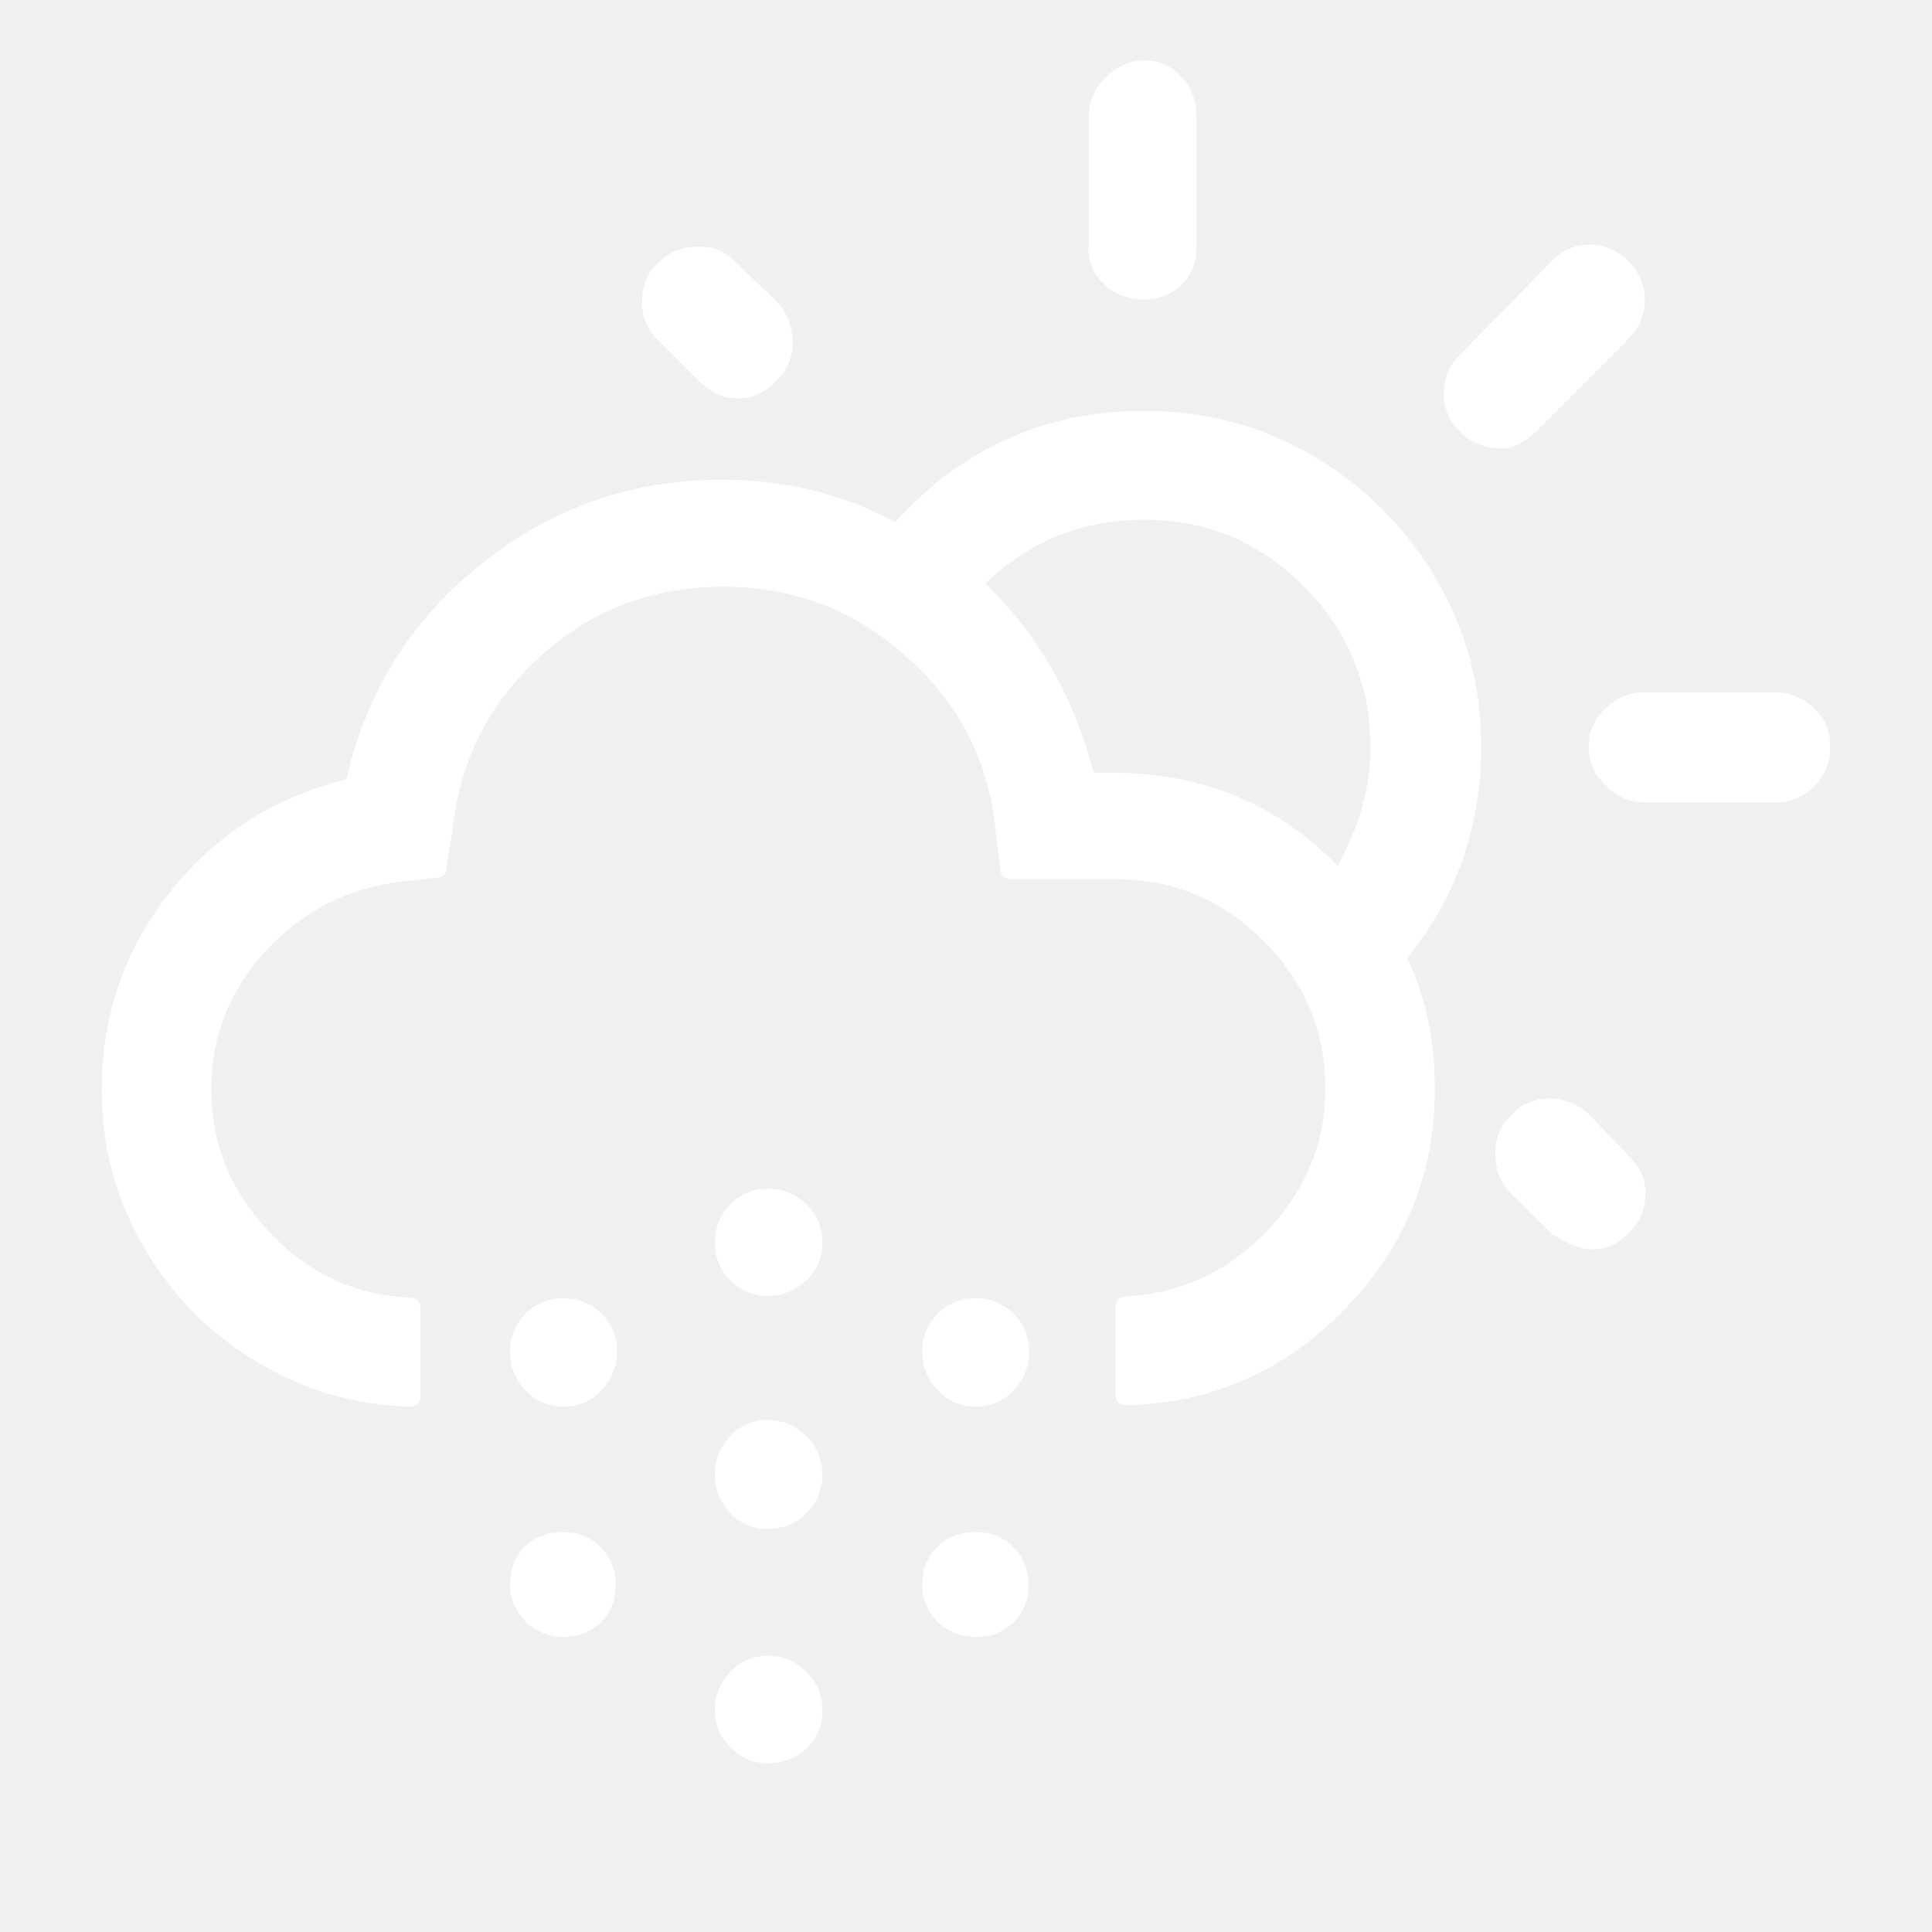
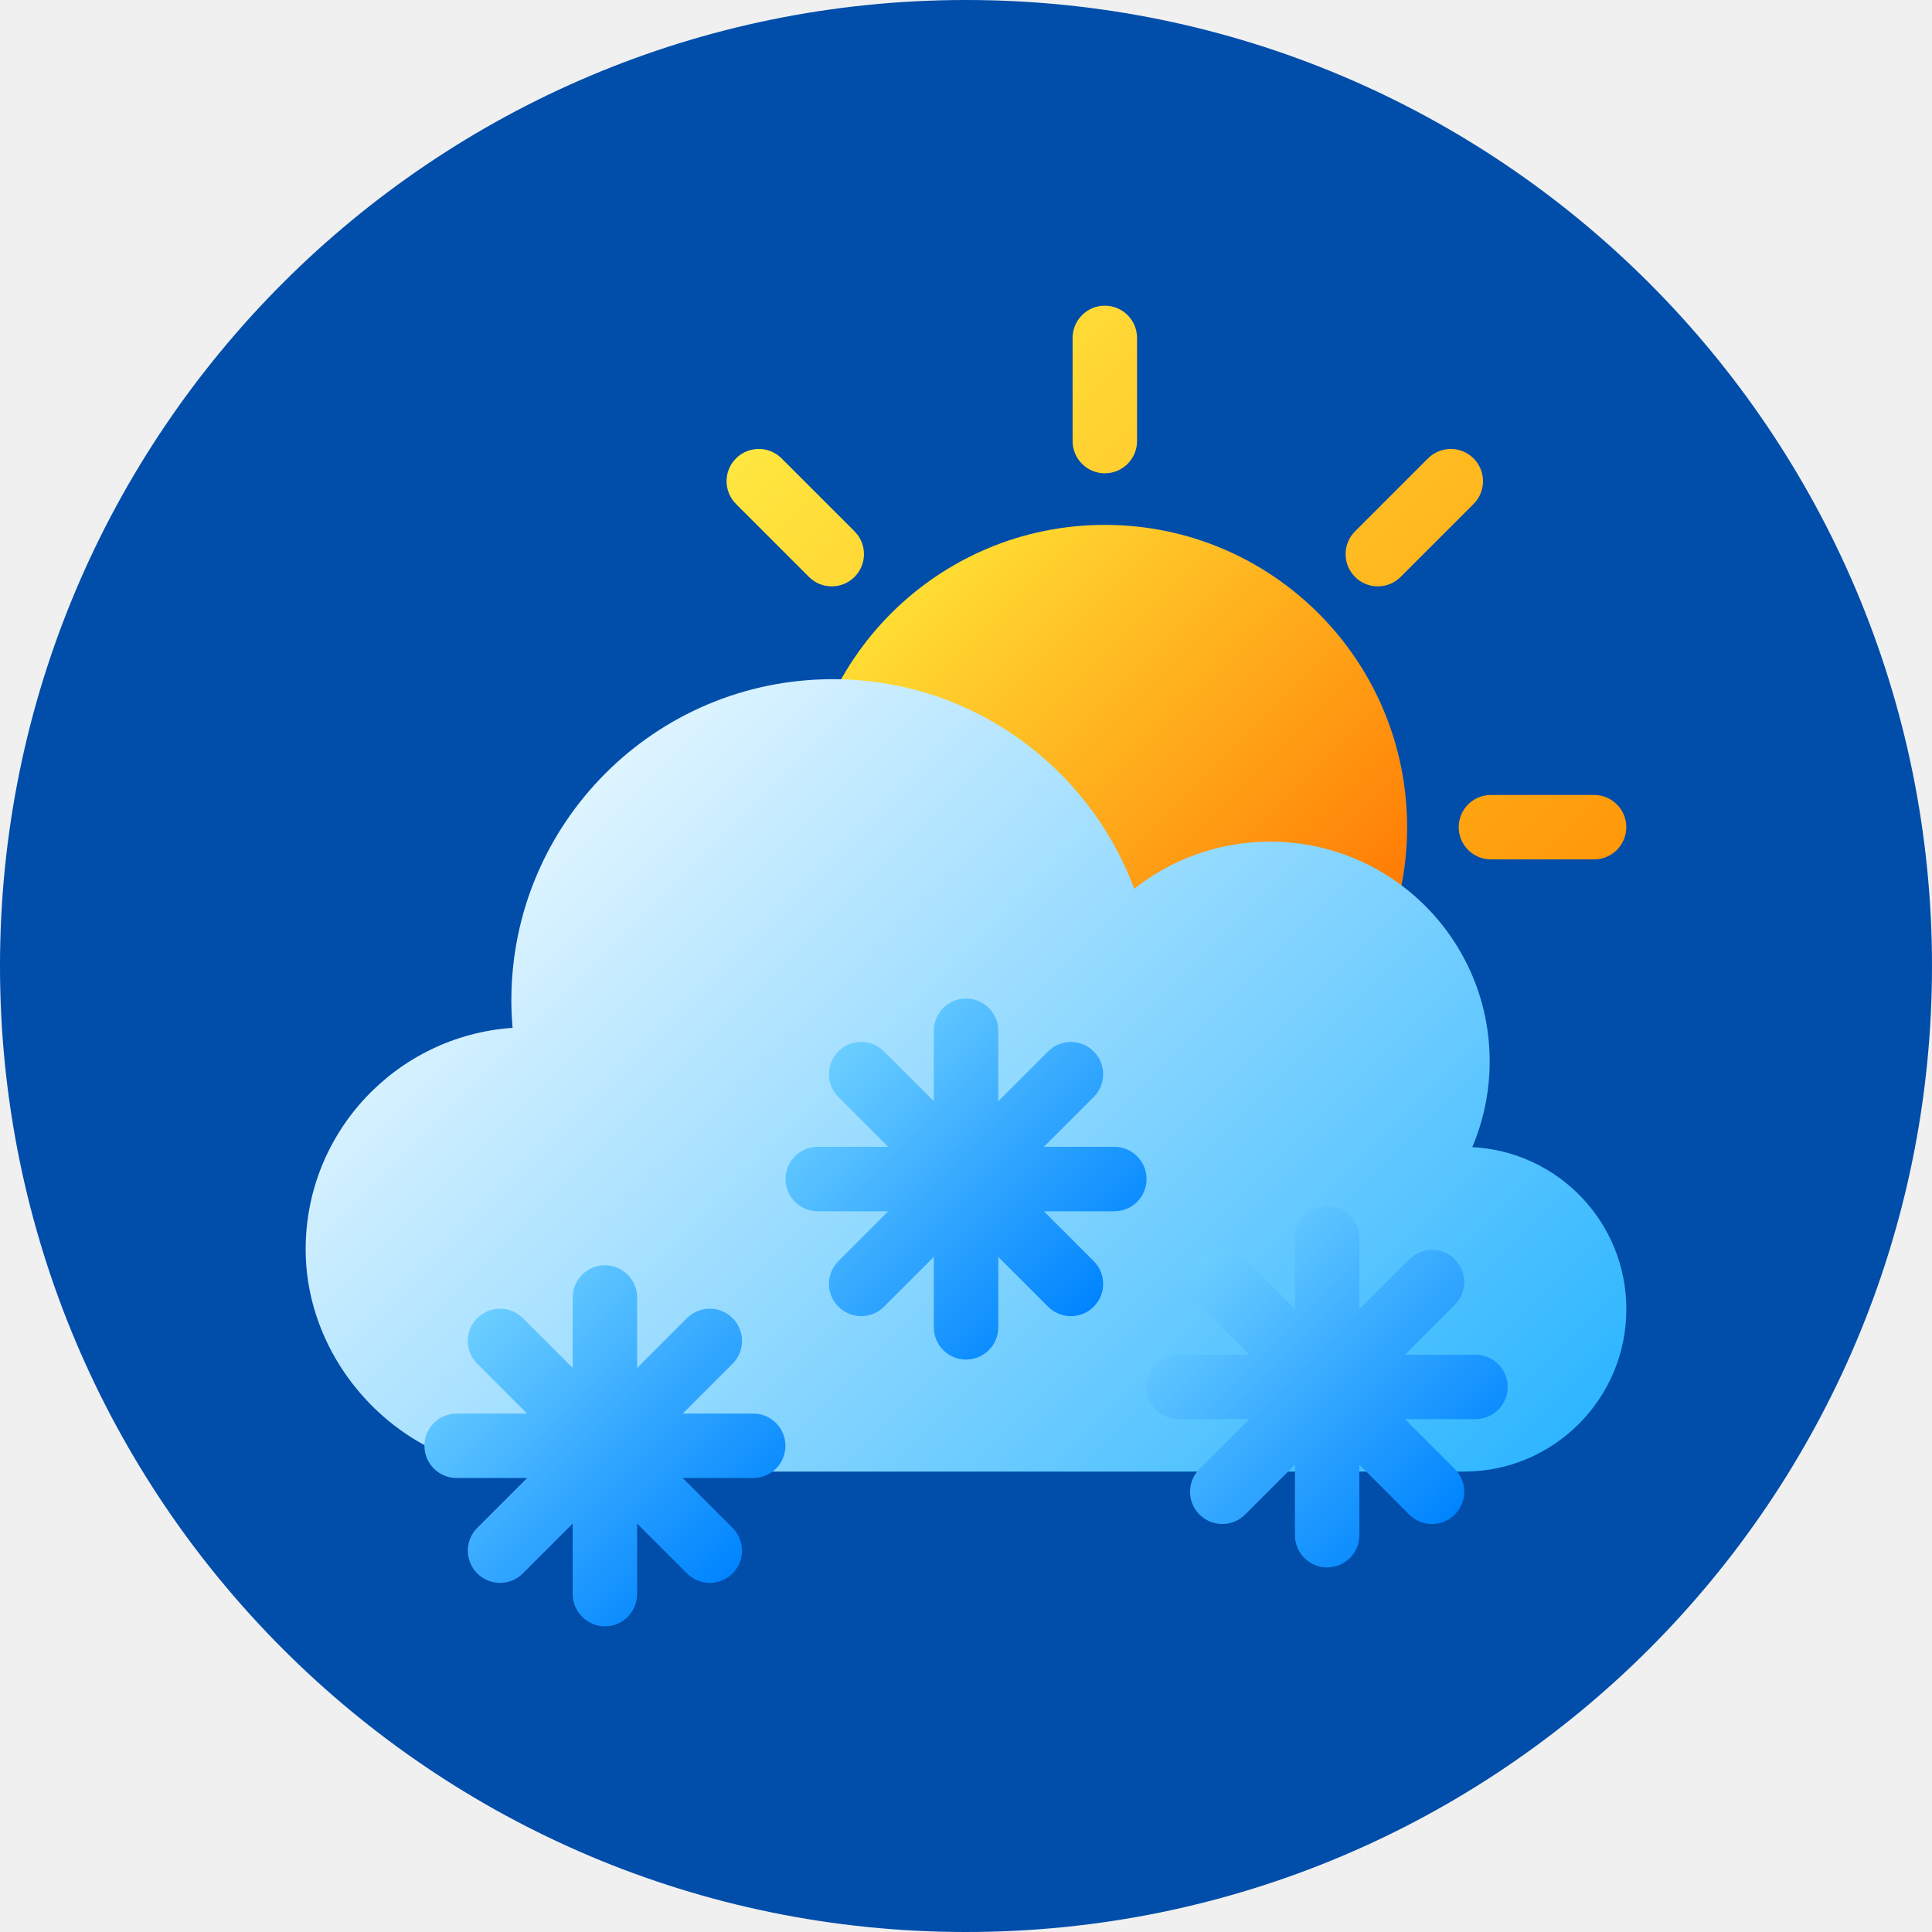
- <svg xmlns="http://www.w3.org/2000/svg" version="1.1" id="Layer_1" x="0px" y="0px" viewBox="0 0 30 30" style="enable-background:new 0 0 30 30;" xml:space="preserve">
-   <path fill="white" d="M1.58,16.93c0,0.86,0.21,1.67,0.64,2.41c0.42,0.74,1,1.34,1.74,1.79c0.73,0.45,1.54,0.69,2.4,0.71  c0.11,0,0.17-0.06,0.17-0.17v-1.33c0-0.12-0.06-0.19-0.17-0.19c-0.85-0.04-1.58-0.38-2.18-1.02s-0.9-1.37-0.9-2.21  c0-0.82,0.28-1.54,0.85-2.16c0.57-0.61,1.26-0.97,2.1-1.07l0.53-0.06c0.12,0,0.18-0.06,0.18-0.19l0.08-0.51  c0.11-1.09,0.56-2,1.36-2.73c0.8-0.73,1.75-1.09,2.85-1.09c1.09,0,2.04,0.36,2.85,1.09c0.82,0.73,1.28,1.63,1.38,2.7l0.07,0.58  c0,0.11,0.06,0.17,0.17,0.17h1.61c0.9,0,1.67,0.32,2.31,0.96c0.64,0.64,0.96,1.4,0.96,2.29c0,0.84-0.3,1.57-0.9,2.21  c-0.6,0.63-1.33,0.97-2.17,1.02c-0.12,0-0.19,0.06-0.19,0.19v1.33c0,0.11,0.06,0.17,0.19,0.17c1.33-0.04,2.45-0.54,3.38-1.5  c0.93-0.96,1.39-2.09,1.39-3.41c0-0.76-0.14-1.43-0.43-2.03C22.6,13.95,23,12.85,23,11.6c0-0.94-0.23-1.81-0.7-2.61  c-0.47-0.8-1.11-1.44-1.91-1.91s-1.68-0.7-2.62-0.7c-1.54,0-2.83,0.58-3.87,1.73c-0.81-0.44-1.71-0.66-2.69-0.66  c-1.41,0-2.65,0.44-3.74,1.31s-1.78,1.99-2.09,3.34c-1.12,0.28-2.03,0.86-2.74,1.75C1.93,14.75,1.58,15.77,1.58,16.93z M7.92,20.98  c0,0.24,0.08,0.44,0.24,0.61c0.16,0.17,0.35,0.25,0.59,0.25c0.23,0,0.43-0.08,0.59-0.25c0.16-0.17,0.24-0.37,0.24-0.61  c0-0.23-0.08-0.42-0.24-0.58s-0.35-0.24-0.59-0.24c-0.23,0-0.43,0.08-0.59,0.24S7.92,20.76,7.92,20.98z M7.92,24.61  c0,0.21,0.08,0.4,0.24,0.57c0.18,0.16,0.37,0.24,0.58,0.24c0.24,0,0.43-0.08,0.59-0.23c0.16-0.16,0.23-0.35,0.23-0.58  c0-0.24-0.08-0.43-0.24-0.59c-0.16-0.16-0.35-0.23-0.59-0.23c-0.23,0-0.43,0.08-0.59,0.23C8,24.17,7.92,24.37,7.92,24.61z   M9.97,4.68c0,0.24,0.08,0.44,0.24,0.59l0.66,0.66c0.16,0.16,0.34,0.25,0.53,0.25c0.21,0.03,0.41-0.04,0.61-0.22  c0.2-0.18,0.3-0.39,0.3-0.63c0-0.24-0.08-0.46-0.24-0.64l-0.64-0.61c-0.15-0.17-0.34-0.25-0.58-0.25c-0.25,0-0.46,0.08-0.63,0.25  C10.05,4.24,9.97,4.44,9.97,4.68z M11.1,22.9c0,0.22,0.08,0.42,0.24,0.6c0.16,0.16,0.36,0.24,0.58,0.24c0.24,0,0.44-0.08,0.6-0.24  s0.25-0.36,0.25-0.6c0-0.23-0.08-0.43-0.25-0.6s-0.37-0.25-0.6-0.25c-0.23,0-0.42,0.08-0.58,0.25S11.1,22.67,11.1,22.9z M11.1,19.3  c0,0.23,0.08,0.42,0.24,0.58s0.36,0.24,0.58,0.24c0.24,0,0.44-0.08,0.6-0.24c0.17-0.16,0.25-0.35,0.25-0.59  c0-0.23-0.08-0.43-0.25-0.59s-0.37-0.24-0.6-0.24c-0.23,0-0.42,0.08-0.58,0.24S11.1,19.07,11.1,19.3z M11.1,26.56  c0,0.22,0.08,0.41,0.24,0.57c0.17,0.17,0.36,0.25,0.58,0.25c0.24,0,0.44-0.08,0.6-0.23c0.17-0.16,0.25-0.35,0.25-0.59  s-0.08-0.44-0.25-0.6c-0.17-0.17-0.37-0.25-0.6-0.25c-0.22,0-0.41,0.08-0.58,0.25C11.18,26.13,11.1,26.33,11.1,26.56z M14.32,20.98  c0,0.24,0.08,0.44,0.24,0.61c0.16,0.17,0.36,0.25,0.59,0.25s0.43-0.08,0.59-0.25c0.16-0.17,0.24-0.37,0.24-0.61  c0-0.23-0.08-0.42-0.24-0.58s-0.35-0.24-0.59-0.24s-0.43,0.08-0.59,0.24S14.32,20.76,14.32,20.98z M14.32,24.61  c0,0.21,0.08,0.4,0.23,0.57c0.18,0.16,0.38,0.24,0.6,0.24c0.24,0,0.43-0.08,0.59-0.23c0.16-0.16,0.23-0.35,0.23-0.58  c0-0.24-0.08-0.43-0.24-0.59c-0.16-0.16-0.35-0.23-0.59-0.23c-0.24,0-0.44,0.08-0.6,0.24C14.4,24.18,14.32,24.38,14.32,24.61z   M15.3,9.06c0.69-0.66,1.51-0.99,2.47-0.99c0.97,0,1.8,0.35,2.48,1.04c0.69,0.69,1.03,1.53,1.03,2.49c0,0.62-0.17,1.24-0.51,1.84  C19.82,12.48,18.66,12,17.3,12h-0.32C16.68,10.83,16.12,9.85,15.3,9.06z M16.9,3.84c0,0.23,0.08,0.43,0.25,0.58s0.37,0.23,0.61,0.23  s0.43-0.08,0.59-0.23c0.16-0.16,0.23-0.35,0.23-0.58V1.8c0-0.24-0.08-0.44-0.24-0.61S18,0.94,17.77,0.94s-0.43,0.09-0.6,0.26  c-0.17,0.17-0.26,0.37-0.26,0.6V3.84z M22.42,6.11c0,0.23,0.08,0.43,0.25,0.59c0.15,0.16,0.34,0.24,0.56,0.26s0.43-0.07,0.62-0.26  l1.43-1.43c0.18-0.18,0.26-0.38,0.26-0.61c0-0.24-0.09-0.44-0.26-0.61c-0.17-0.17-0.37-0.25-0.6-0.25c-0.22,0-0.41,0.08-0.58,0.25  l-1.43,1.46C22.5,5.67,22.42,5.87,22.42,6.11z M23.22,17.91c0,0.25,0.08,0.46,0.24,0.62l0.64,0.63c0.24,0.16,0.46,0.24,0.64,0.24  c0.21,0,0.39-0.09,0.56-0.26c0.17-0.17,0.25-0.38,0.25-0.61c0-0.23-0.09-0.42-0.26-0.58l-0.62-0.65c-0.18-0.16-0.38-0.24-0.61-0.24  s-0.43,0.08-0.59,0.25C23.3,17.47,23.22,17.67,23.22,17.91z M24.67,11.6c0,0.24,0.09,0.43,0.26,0.59c0.17,0.18,0.38,0.27,0.62,0.27  h2.02c0.23,0,0.43-0.08,0.6-0.25s0.25-0.37,0.25-0.61c0-0.24-0.08-0.44-0.25-0.6s-0.37-0.25-0.6-0.25h-2.02  c-0.24,0-0.44,0.08-0.62,0.25S24.67,11.37,24.67,11.6z" />
+ <svg xmlns="http://www.w3.org/2000/svg" xmlns:xlink="http://www.w3.org/1999/xlink" id="Layer_2" viewBox="0 0 512 512" data-name="Layer 2">
+   <linearGradient id="linear-gradient" gradientUnits="userSpaceOnUse" x1="236.14" x2="349.43" y1="162.57" y2="275.86">
+     <stop offset="0" stop-color="#fd3" />
+     <stop offset="1" stop-color="#ff7300" />
+   </linearGradient>
+   <linearGradient id="linear-gradient-2" gradientUnits="userSpaceOnUse" x1="195.05" x2="390.52" y1="121.48" y2="316.95">
+     <stop offset="0" stop-color="#ffe740" />
+     <stop offset="1" stop-color="#ff8c00" />
+   </linearGradient>
+   <linearGradient id="linear-gradient-3" gradientUnits="userSpaceOnUse" x1="148.49" x2="363.67" y1="216.91" y2="432.09">
+     <stop offset="0" stop-color="#def4ff" />
+     <stop offset="1" stop-color="#2eb6ff" />
+   </linearGradient>
+   <linearGradient id="linear-gradient-4" gradientUnits="userSpaceOnUse" x1="126.46" x2="194.13" y1="349.31" y2="416.98">
+     <stop offset="0" stop-color="#6bceff" />
+     <stop offset="1" stop-color="#0084ff" />
+   </linearGradient>
+   <linearGradient id="linear-gradient-5" x1="222.16" x2="289.84" xlink:href="#linear-gradient-4" y1="278.63" y2="346.3" />
+   <linearGradient id="linear-gradient-6" x1="317.87" x2="385.54" xlink:href="#linear-gradient-4" y1="333.72" y2="401.39" />
+   <g id="Icon">
+     <g id="_05" data-name="05">
+       <circle cx="256" cy="256" fill="#004daa" r="256" />
+       <g>
+         <circle cx="292.79" cy="219.21" fill="url(#linear-gradient)" r="80.11" />
+         <path d="m292.79 125.43c-4.72 0-8.54-3.83-8.54-8.54v-27.34c0-4.72 3.83-8.54 8.54-8.54 4.72 0 8.54 3.83 8.54 8.54v27.34c0 4.72-3.83 8.54-8.54 8.54zm0 231.99c-4.72 0-8.54-3.83-8.54-8.54v-27.34c0-4.72 3.83-8.54 8.54-8.54 4.72 0 8.54 3.83 8.54 8.54v27.34c0 4.72-3.83 8.54-8.54 8.54zm93.78-138.21c0-4.72 3.83-8.54 8.54-8.54h27.34c4.72 0 8.54 3.83 8.54 8.54 0 4.72-3.83 8.54-8.54 8.54h-27.34c-4.72 0-8.54-3.83-8.54-8.54zm-231.99 0c0-4.72 3.83-8.54 8.54-8.54h27.34c4.72 0 8.54 3.83 8.54 8.54 0 4.72-3.83 8.54-8.54 8.54h-27.34c-4.72 0-8.54-3.83-8.54-8.54zm204.53 66.31c3.34-3.34 8.75-3.34 12.08 0l19.33 19.33c3.34 3.34 3.34 8.75 0 12.08-3.34 3.34-8.75 3.34-12.08 0l-19.33-19.33c-3.34-3.34-3.34-8.75 0-12.08zm-164.06-164.04c3.34-3.34 8.75-3.34 12.08 0l19.33 19.33c3.34 3.34 3.34 8.75 0 12.08-3.34 3.34-8.75 3.34-12.08 0l-19.33-19.33c-3.34-3.34-3.34-8.75 0-12.08zm31.42 164.04c3.34 3.34 3.34 8.75 0 12.08l-19.33 19.33c-3.34 3.34-8.75 3.34-12.08 0-3.34-3.34-3.34-8.75 0-12.08l19.33-19.33c3.34-3.34 8.75-3.34 12.08 0zm164.04-164.04c3.34 3.34 3.34 8.75 0 12.08l-19.33 19.33c-3.34 3.34-8.75 3.34-12.08 0-3.34-3.34-3.34-8.75 0-12.08l19.33-19.33c3.34-3.34 8.75-3.34 12.08 0z" fill="url(#linear-gradient-2)" />
+       </g>
+       <path d="m390.17 304c2.97-6.99 4.61-14.67 4.61-22.73 0-32.16-26.07-58.23-58.23-58.23-13.59 0-26.07 4.7-35.98 12.5-12.04-32.43-43.26-55.55-79.88-55.55-47.05 0-85.18 38.14-85.18 85.18 0 2.43.13 4.84.33 7.22-30.63 2.1-54.84 27.54-54.84 58.7s26.37 58.9 58.9 58.9h248.05c23.78 0 43.05-19.27 43.05-43.05 0-23.03-18.09-41.77-40.83-42.94z" fill="url(#linear-gradient-3)" />
+       <path d="m208.15 383.15c0 4.72-3.83 8.54-8.54 8.54h-18.68l13.21 13.21c3.34 3.34 3.34 8.75 0 12.08-3.34 3.34-8.75 3.34-12.08 0l-13.21-13.21v18.68c0 4.72-3.83 8.54-8.54 8.54s-8.54-3.83-8.54-8.54v-18.68l-13.21 13.21c-3.34 3.34-8.75 3.34-12.08 0s-3.34-8.75 0-12.08l13.21-13.21h-18.68c-4.72 0-8.54-3.83-8.54-8.54 0-4.72 3.83-8.54 8.54-8.54h18.68l-13.21-13.21c-3.34-3.34-3.34-8.75 0-12.08s8.75-3.34 12.08 0l13.21 13.21v-18.68c0-4.72 3.83-8.54 8.54-8.54s8.54 3.83 8.54 8.54v18.68l13.21-13.21c3.34-3.34 8.75-3.34 12.08 0 3.34 3.34 3.34 8.75 0 12.08l-13.21 13.21h18.68c4.72 0 8.54 3.83 8.54 8.54z" fill="url(#linear-gradient-4)" />
+       <path d="m295.31 303.92h-18.68l13.21-13.21c3.34-3.34 3.34-8.75 0-12.08-3.34-3.34-8.75-3.34-12.08 0l-13.21 13.21v-18.68c0-4.72-3.83-8.54-8.54-8.54s-8.54 3.83-8.54 8.54v18.68l-13.21-13.21c-3.34-3.34-8.75-3.34-12.08 0s-3.34 8.75 0 12.08l13.21 13.21h-18.68c-4.72 0-8.54 3.83-8.54 8.54 0 4.72 3.83 8.54 8.54 8.54h18.68l-13.21 13.21c-3.34 3.34-3.34 8.75 0 12.08s8.75 3.34 12.08 0l13.21-13.21v18.68c0 4.72 3.83 8.54 8.54 8.54s8.54-3.83 8.54-8.54v-18.68l13.21 13.21c3.34 3.34 8.75 3.34 12.08 0 3.34-3.34 3.34-8.75 0-12.08l-13.21-13.21h18.68c4.72 0 8.54-3.83 8.54-8.54 0-4.72-3.83-8.54-8.54-8.54z" fill="url(#linear-gradient-5)" />
+       <path d="m391.01 359.01h-18.68l13.21-13.21c3.34-3.34 3.34-8.75 0-12.08-3.34-3.34-8.75-3.34-12.08 0l-13.21 13.21v-18.68c0-4.72-3.83-8.54-8.54-8.54s-8.54 3.83-8.54 8.54v18.68l-13.21-13.21c-3.34-3.34-8.75-3.34-12.08 0s-3.34 8.75 0 12.08l13.21 13.21h-18.68c-4.72 0-8.54 3.83-8.54 8.54 0 4.72 3.83 8.54 8.54 8.54h18.68l-13.21 13.21c-3.34 3.34-3.34 8.75 0 12.08s8.75 3.34 12.08 0l13.21-13.21v18.68c0 4.72 3.83 8.54 8.54 8.54s8.54-3.83 8.54-8.54v-18.68l13.21 13.21c3.34 3.34 8.75 3.34 12.08 0 3.34-3.34 3.34-8.75 0-12.08l-13.21-13.21h18.68c4.72 0 8.54-3.83 8.54-8.54 0-4.72-3.83-8.54-8.54-8.54z" fill="url(#linear-gradient-6)" />
+     </g>
+   </g>
</svg>
